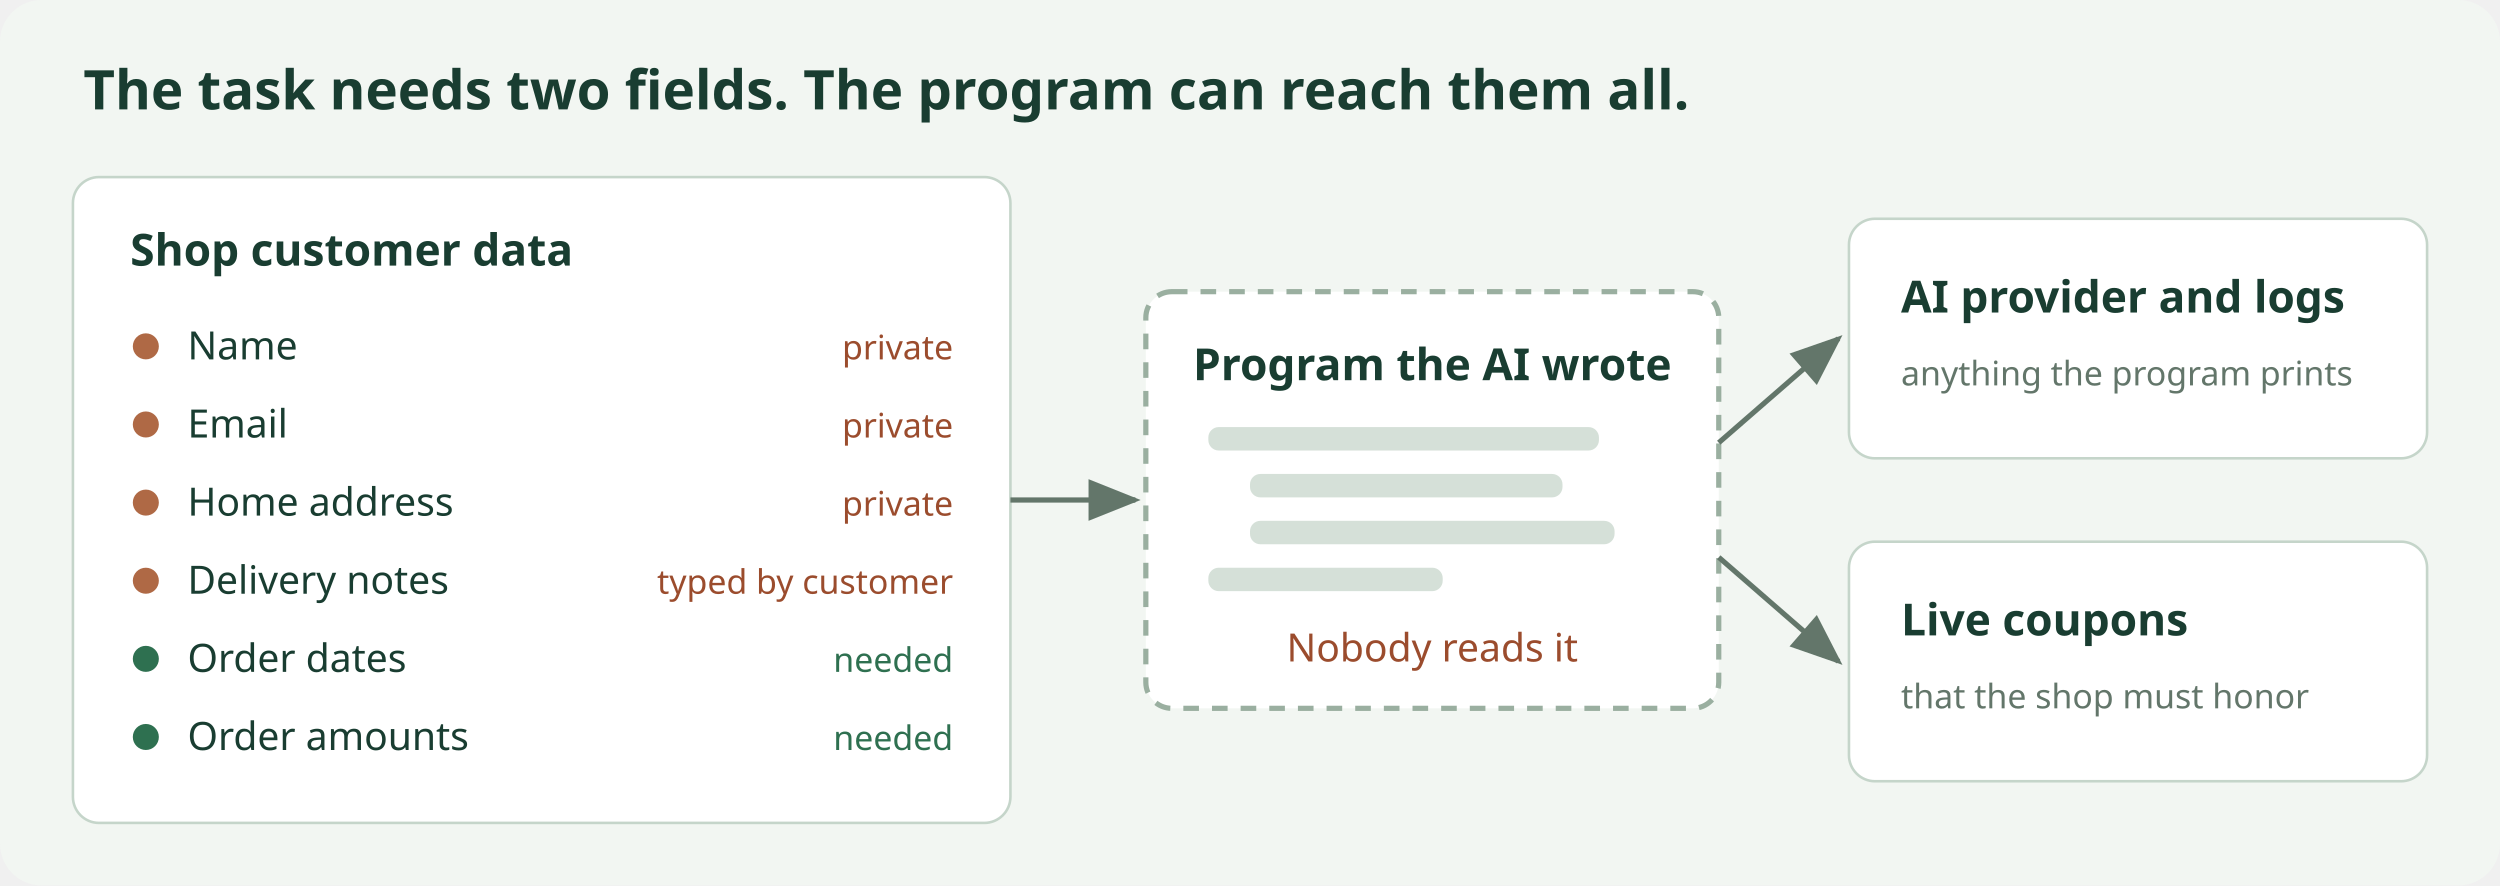
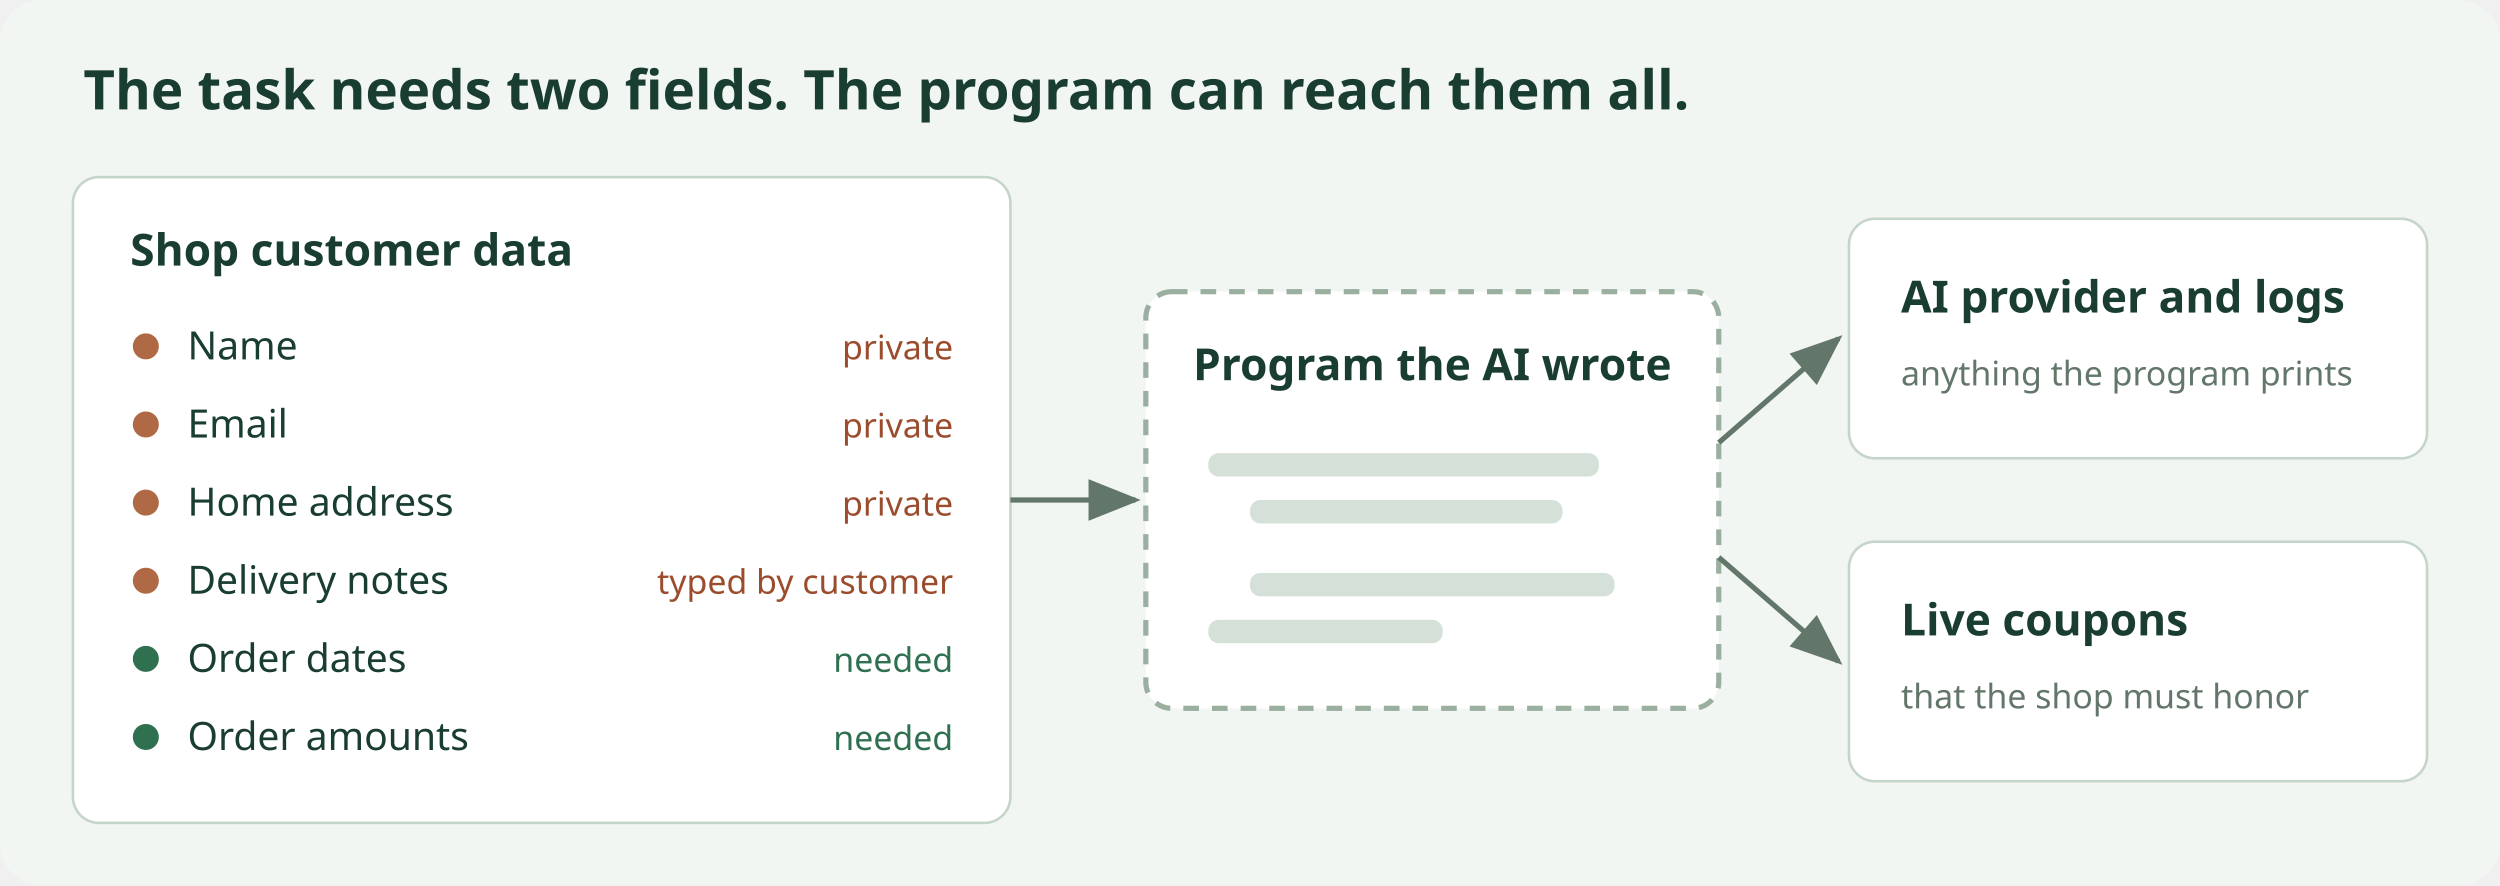
<svg xmlns="http://www.w3.org/2000/svg" viewBox="0 0 960 340" role="img" aria-labelledby="title desc">
  <defs>
    <marker id="arrow" markerWidth="10" markerHeight="8" refX="9" refY="4" orient="auto">
      <path d="M0,0 L10,4 L0,8 Z" fill="#63766a" />
    </marker>
  </defs>
  <rect width="960" height="340" rx="16" fill="#f2f6f2" />
  <g font-family="system-ui,sans-serif" fill="#193d31">
    <text x="32" y="42" font-size="21" font-weight="600">The task needs two fields. The program can reach them all.</text>
    <rect x="28" y="68" width="360" height="248" rx="10" fill="white" stroke="#c5d5ca" />
    <text x="50" y="102" font-size="17" font-weight="600">Shop customer data</text>
    <g font-size="15">
      <circle cx="56" cy="133" r="5" fill="#af6945" />
      <text x="72" y="138">Name</text>
      <circle cx="56" cy="163" r="5" fill="#af6945" />
      <text x="72" y="168">Email</text>
      <circle cx="56" cy="193" r="5" fill="#af6945" />
      <text x="72" y="198">Home address</text>
      <circle cx="56" cy="223" r="5" fill="#af6945" />
      <text x="72" y="228">Delivery notes</text>
      <circle cx="56" cy="253" r="5" fill="#2e7050" />
      <text x="72" y="258">Order dates</text>
      <circle cx="56" cy="283" r="5" fill="#2e7050" />
      <text x="72" y="288">Order amounts</text>
    </g>
    <g font-size="13" text-anchor="end">
      <text x="366" y="138" fill="#9b4c2d">private</text>
      <text x="366" y="168" fill="#9b4c2d">private</text>
      <text x="366" y="198" fill="#9b4c2d">private</text>
      <text x="366" y="228" fill="#9b4c2d">typed by customer</text>
      <text x="366" y="258" fill="#2e7050">needed</text>
      <text x="366" y="288" fill="#2e7050">needed</text>
    </g>
    <line x1="388" y1="192" x2="436" y2="192" stroke="#63766a" stroke-width="2" marker-end="url(#arrow)" />
    <rect x="440" y="112" width="220" height="160" rx="10" fill="white" stroke="#9aafa0" stroke-width="2" stroke-dasharray="6 5" />
    <text x="550" y="146" font-size="17" font-weight="600" text-anchor="middle">Program the AI wrote</text>
    <g fill="#d5e0d8">
-       <rect x="464" y="164" width="150" height="9" rx="4" />
-       <rect x="480" y="182" width="120" height="9" rx="4" />
-       <rect x="480" y="200" width="140" height="9" rx="4" />
-       <rect x="464" y="218" width="90" height="9" rx="4" />
+       <rect x="464" y="174" width="150" height="9" rx="4" />
+       <rect x="480" y="192" width="120" height="9" rx="4" />
+       <rect x="480" y="220" width="140" height="9" rx="4" />
+       <rect x="464" y="238" width="90" height="9" rx="4" />
    </g>
-     <text x="550" y="254" font-size="15" fill="#9b4c2d" text-anchor="middle">Nobody reads it</text>
    <line x1="660" y1="170" x2="706" y2="130" stroke="#63766a" stroke-width="2" marker-end="url(#arrow)" />
    <line x1="660" y1="214" x2="706" y2="254" stroke="#63766a" stroke-width="2" marker-end="url(#arrow)" />
    <rect x="710" y="84" width="222" height="92" rx="10" fill="white" stroke="#c5d5ca" />
    <text x="730" y="120" font-size="17" font-weight="600">AI provider and logs</text>
    <text x="730" y="148" font-size="13" fill="#63766a">anything the program prints</text>
    <rect x="710" y="208" width="222" height="92" rx="10" fill="white" stroke="#c5d5ca" />
    <text x="730" y="244" font-size="17" font-weight="600">Live coupons</text>
    <text x="730" y="272" font-size="13" fill="#63766a">that the shop must honor</text>
  </g>
</svg>
